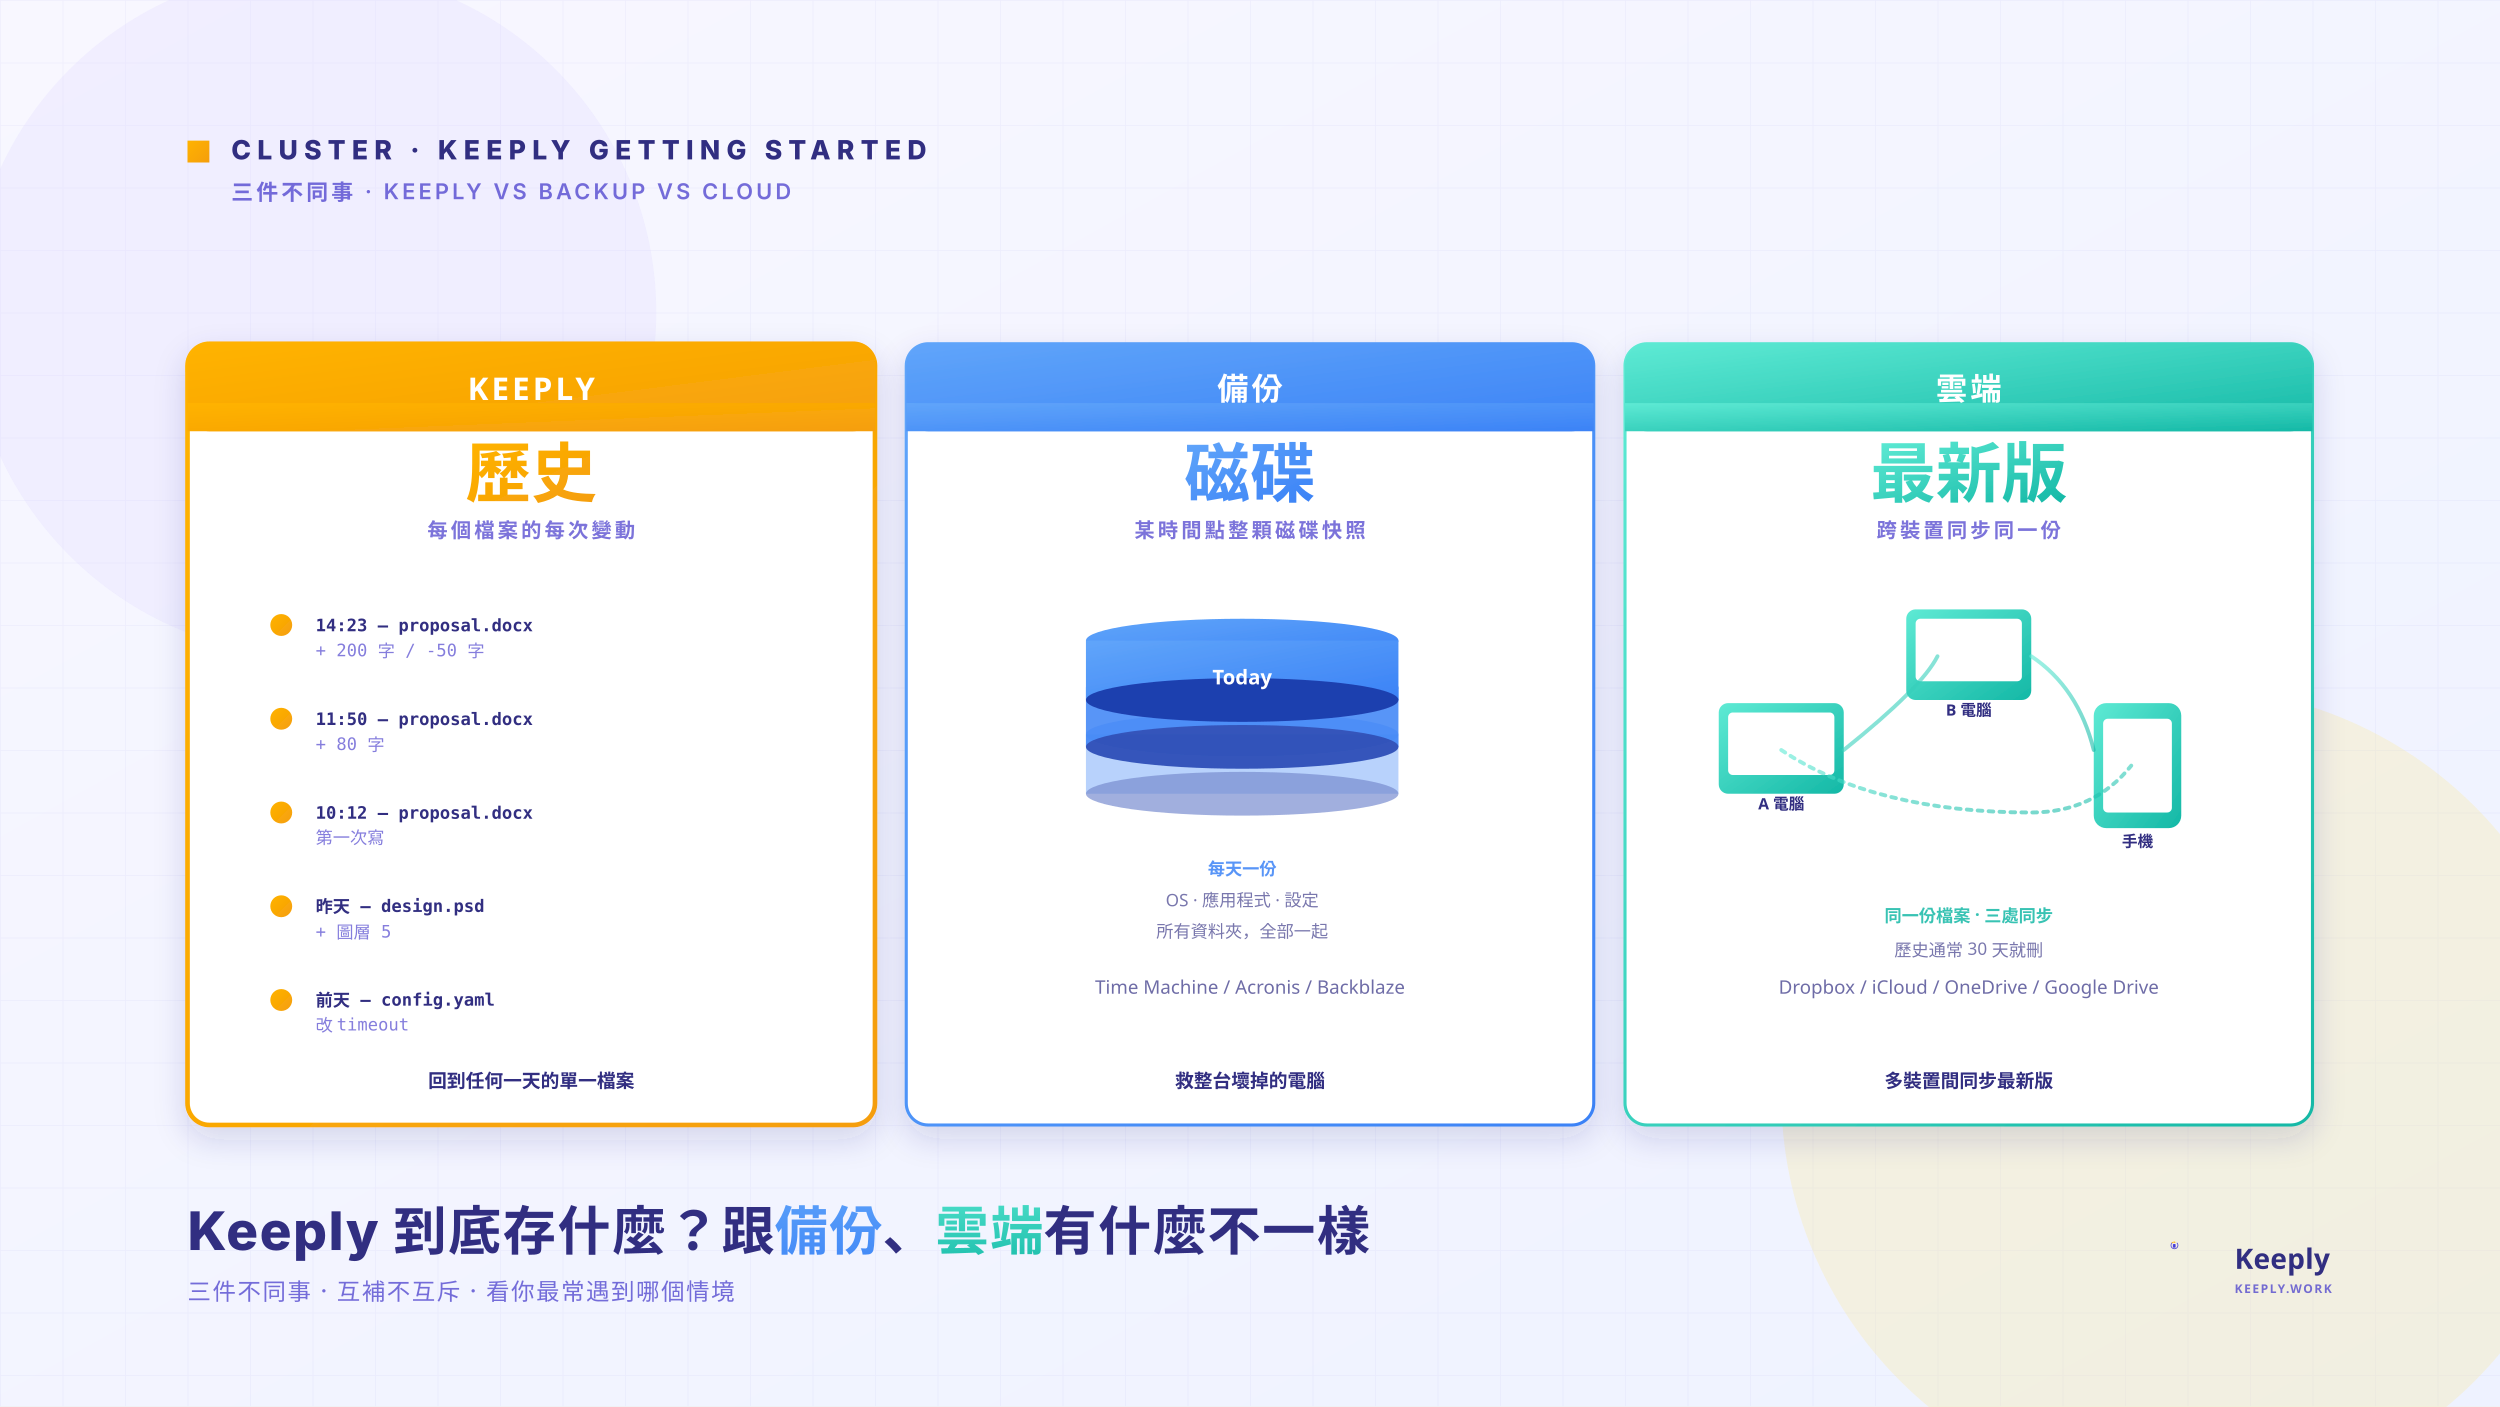
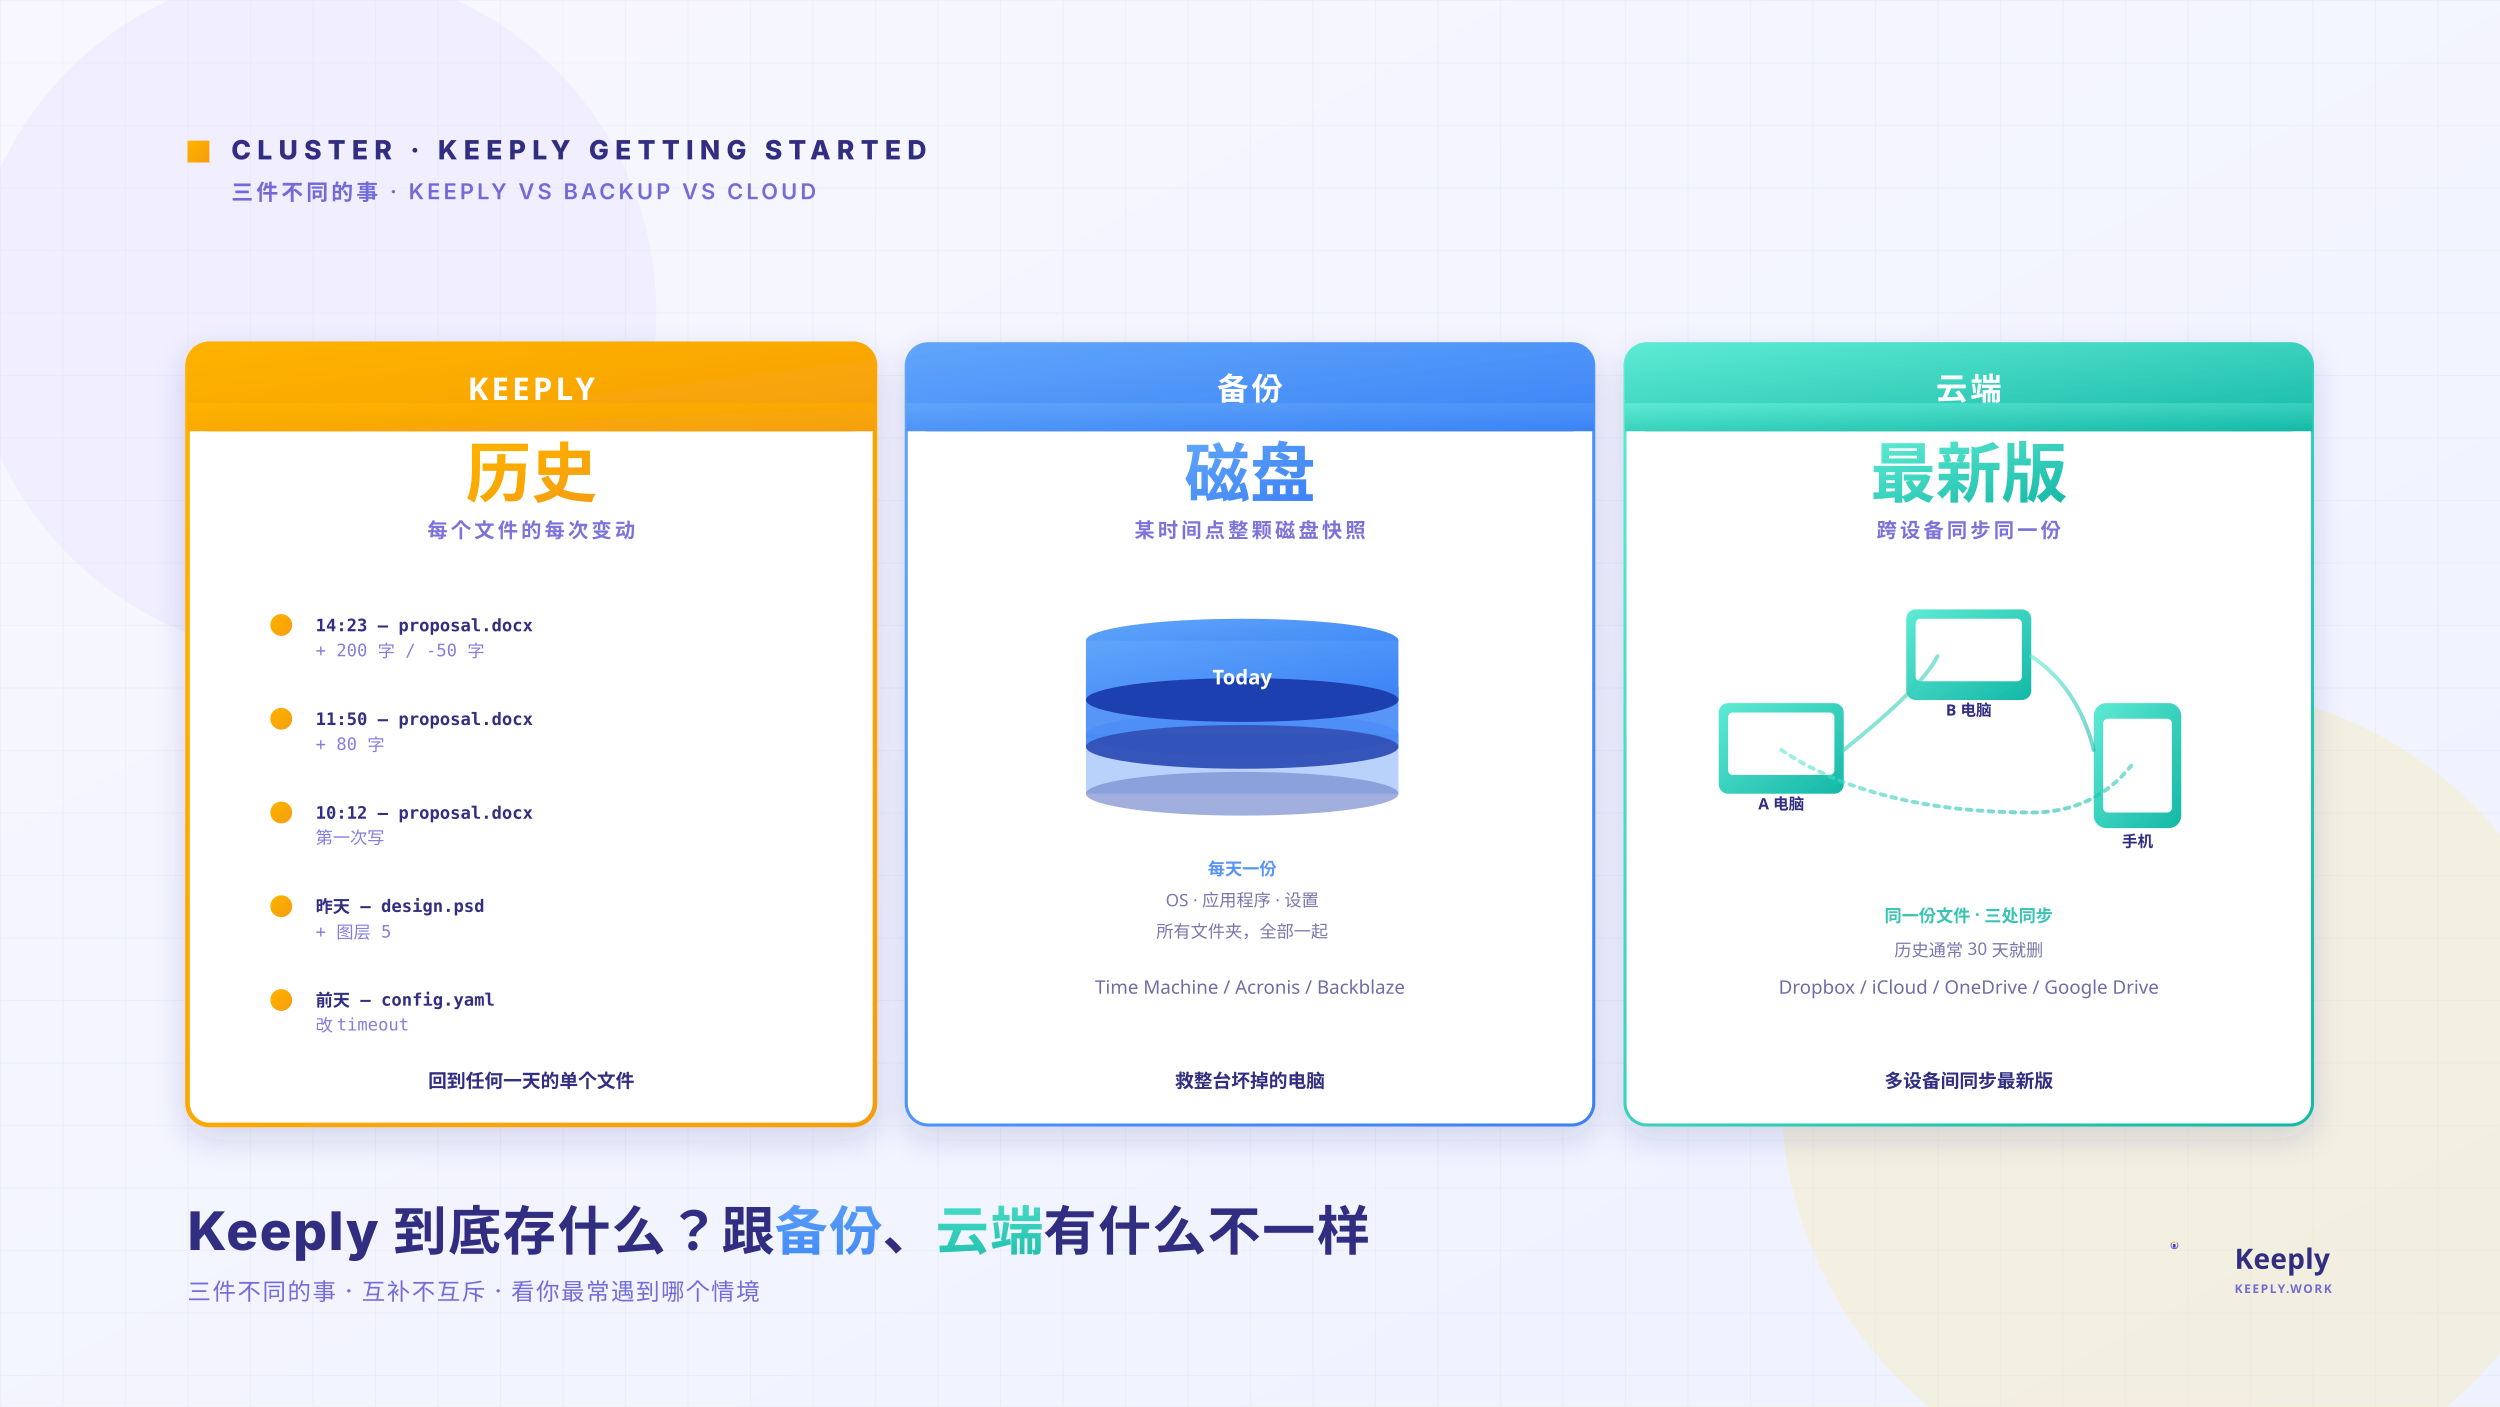
- <svg xmlns="http://www.w3.org/2000/svg" viewBox="0 0 1600 900" fill="none" font-family="'Inter','Noto Sans TC','PingFang TC',system-ui,sans-serif">
+ <svg xmlns="http://www.w3.org/2000/svg" viewBox="0 0 1600 900" fill="none" font-family="'Inter','Noto Sans SC','PingFang SC',system-ui,sans-serif">
  <defs>
    <linearGradient id="grad-indigo" x1="0" y1="0" x2="1" y2="1">
      <stop offset="0" stop-color="#4F46E5" />
      <stop offset="1" stop-color="#4338CA" />
    </linearGradient>
    <linearGradient id="grad-amber" x1="0" y1="0" x2="1" y2="1">
      <stop offset="0" stop-color="#FFB300" />
      <stop offset="1" stop-color="#F59E0B" />
    </linearGradient>
    <linearGradient id="grad-paper" x1="0" y1="0" x2="1" y2="1">
      <stop offset="0" stop-color="#F8F7FF" />
      <stop offset="1" stop-color="#EEF2FF" />
    </linearGradient>
    <linearGradient id="grad-blue" x1="0" y1="0" x2="1" y2="1">
      <stop offset="0" stop-color="#60A5FA" />
      <stop offset="1" stop-color="#3B82F6" />
    </linearGradient>
    <linearGradient id="grad-teal" x1="0" y1="0" x2="1" y2="1">
      <stop offset="0" stop-color="#5EEAD4" />
      <stop offset="1" stop-color="#14B8A6" />
    </linearGradient>
    <pattern id="pat-grid" x="0" y="0" width="40" height="40" patternUnits="userSpaceOnUse">
      <path d="M 40 0 L 0 0 0 40" fill="none" stroke="#4338CA" stroke-width="1" opacity="0.05" />
    </pattern>
    <filter id="soft-shadow" x="-10%" y="-10%" width="120%" height="120%">
      <feDropShadow dx="0" dy="8" stdDeviation="10" flood-color="#312E81" flood-opacity="0.16" />
    </filter>
  </defs>
  <symbol id="keeply-mark" viewBox="0 0 512 512">
    <path d="M396 129C429 159 448 200 448 255C448 363 360 451 252 451C145 451 58 368 56 263C55 206 75 158 111 123" stroke="url(#grad-indigo)" stroke-width="44" stroke-linecap="round" fill="none" />
    <path d="M111 123C145 91 190 72 239 72C253 72 265 73 278 76" stroke="url(#grad-amber)" stroke-width="44" stroke-linecap="round" fill="none" />
    <path d="M236 54L313 79L254 134L236 54Z" fill="url(#grad-amber)" />
    <rect x="164" y="184" width="152" height="206" rx="32" fill="url(#grad-indigo)" />
  </symbol>
  <symbol id="keeply-lockup" viewBox="0 0 280 70">
    <g transform="translate(0,4) scale(0.13)">
      <use href="#keeply-mark" />
    </g>
    <text x="78" y="32" font-size="28" font-weight="800" fill="#312E81" font-family="system-ui,sans-serif" letter-spacing="0.2">Keeply</text>
    <text x="78" y="56" font-size="12" font-weight="600" fill="#4338CA" opacity="0.72" font-family="system-ui,sans-serif" letter-spacing="1.5">KEEPLY.WORK</text>
  </symbol>
  <rect width="1600" height="900" fill="url(#grad-paper)" />
  <rect width="1600" height="900" fill="url(#pat-grid)" />
  <circle cx="200" cy="200" r="220" fill="#DDD6FE" opacity="0.28" />
  <circle cx="1400" cy="700" r="260" fill="#FDE68A" opacity="0.26" />
  <g transform="translate(120, 88)">
    <rect x="0" y="2" width="14" height="14" fill="url(#grad-amber)" />
    <text x="28" y="14" font-size="17" font-weight="800" fill="#312E81" letter-spacing="4">CLUSTER · KEEPLY GETTING STARTED</text>
-     <text x="28" y="40" font-size="14" font-weight="600" fill="#4338CA" opacity="0.72" letter-spacing="2">三件不同事 · KEEPLY VS BACKUP VS CLOUD</text>
+     <text x="28" y="40" font-size="14" font-weight="600" fill="#4338CA" opacity="0.72" letter-spacing="2">三件不同的事 · KEEPLY VS BACKUP VS CLOUD</text>
  </g>
  <g transform="translate(120, 220)" filter="url(#soft-shadow)">
    <rect width="440" height="500" rx="14" fill="#ffffff" stroke="url(#grad-amber)" stroke-width="3" />
    <rect width="440" height="56" rx="14" fill="url(#grad-amber)" />
    <rect y="38" width="440" height="18" fill="url(#grad-amber)" />
    <text x="220" y="36" font-size="20" font-weight="800" fill="#ffffff" text-anchor="middle" font-family="system-ui,sans-serif" letter-spacing="2">KEEPLY</text>
-     <text x="220" y="98" font-size="42" font-weight="900" fill="url(#grad-amber)" text-anchor="middle" font-family="system-ui,sans-serif">歷史</text>
-     <text x="220" y="124" font-size="13" font-weight="600" fill="#4338CA" text-anchor="middle" letter-spacing="2" opacity="0.7" font-family="system-ui,sans-serif">每個檔案的每次變動</text>
+     <text x="220" y="98" font-size="42" font-weight="900" fill="url(#grad-amber)" text-anchor="middle" font-family="system-ui,sans-serif">历史</text>
+     <text x="220" y="124" font-size="13" font-weight="600" fill="#4338CA" text-anchor="middle" letter-spacing="2" opacity="0.7" font-family="system-ui,sans-serif">每个文件的每次变动</text>
    <g transform="translate(40, 160)">
      <line x1="20" y1="0" x2="20" y2="280" stroke="url(#grad-amber)" stroke-width="3" />
      <g font-family="'JetBrains Mono',ui-monospace,monospace" font-size="11">
        <circle cx="20" cy="20" r="7" fill="url(#grad-amber)" />
        <text x="42" y="24" fill="#312E81" font-weight="700">14:23 — proposal.docx</text>
        <text x="42" y="40" fill="#4338CA" opacity="0.65">+ 200 字 / -50 字</text>
        <circle cx="20" cy="80" r="7" fill="url(#grad-amber)" />
        <text x="42" y="84" fill="#312E81" font-weight="700">11:50 — proposal.docx</text>
        <text x="42" y="100" fill="#4338CA" opacity="0.65">+ 80 字</text>
        <circle cx="20" cy="140" r="7" fill="url(#grad-amber)" />
        <text x="42" y="144" fill="#312E81" font-weight="700">10:12 — proposal.docx</text>
-         <text x="42" y="160" fill="#4338CA" opacity="0.65">第一次寫</text>
+         <text x="42" y="160" fill="#4338CA" opacity="0.65">第一次写</text>
        <circle cx="20" cy="200" r="7" fill="url(#grad-amber)" />
        <text x="42" y="204" fill="#312E81" font-weight="700">昨天 — design.psd</text>
-         <text x="42" y="220" fill="#4338CA" opacity="0.65">+ 圖層 5</text>
+         <text x="42" y="220" fill="#4338CA" opacity="0.65">+ 图层 5</text>
        <circle cx="20" cy="260" r="7" fill="url(#grad-amber)" />
        <text x="42" y="264" fill="#312E81" font-weight="700">前天 — config.yaml</text>
        <text x="42" y="280" fill="#4338CA" opacity="0.65">改 timeout</text>
      </g>
    </g>
-     <text x="220" y="476" font-size="12" font-weight="600" fill="#312E81" text-anchor="middle" font-family="system-ui,sans-serif">回到任何一天的單一檔案</text>
+     <text x="220" y="476" font-size="12" font-weight="600" fill="#312E81" text-anchor="middle" font-family="system-ui,sans-serif">回到任何一天的单个文件</text>
  </g>
  <g transform="translate(580, 220)" filter="url(#soft-shadow)">
    <rect width="440" height="500" rx="14" fill="#ffffff" stroke="url(#grad-blue)" stroke-width="2" />
    <rect width="440" height="56" rx="14" fill="url(#grad-blue)" />
    <rect y="38" width="440" height="18" fill="url(#grad-blue)" />
-     <text x="220" y="36" font-size="20" font-weight="800" fill="#ffffff" text-anchor="middle" font-family="system-ui,sans-serif" letter-spacing="2">備份</text>
-     <text x="220" y="98" font-size="42" font-weight="900" fill="url(#grad-blue)" text-anchor="middle" font-family="system-ui,sans-serif">磁碟</text>
-     <text x="220" y="124" font-size="13" font-weight="600" fill="#4338CA" text-anchor="middle" letter-spacing="2" opacity="0.7" font-family="system-ui,sans-serif">某時間點整顆磁碟快照</text>
+     <text x="220" y="36" font-size="20" font-weight="800" fill="#ffffff" text-anchor="middle" font-family="system-ui,sans-serif" letter-spacing="2">备份</text>
+     <text x="220" y="98" font-size="42" font-weight="900" fill="url(#grad-blue)" text-anchor="middle" font-family="system-ui,sans-serif">磁盘</text>
+     <text x="220" y="124" font-size="13" font-weight="600" fill="#4338CA" text-anchor="middle" letter-spacing="2" opacity="0.7" font-family="system-ui,sans-serif">某时间点整颗磁盘快照</text>
    <g transform="translate(95, 170)">
      <g transform="translate(20, 60)" opacity="0.6">
        <ellipse cx="100" cy="20" rx="100" ry="14" fill="#3B82F6" opacity="0.6" />
        <rect x="0" y="20" width="200" height="38" fill="#3B82F6" opacity="0.6" />
        <ellipse cx="100" cy="58" rx="100" ry="14" fill="#1E40AF" opacity="0.7" />
      </g>
      <g transform="translate(20, 30)" opacity="0.85">
        <ellipse cx="100" cy="20" rx="100" ry="14" fill="#3B82F6" />
        <rect x="0" y="20" width="200" height="38" fill="#3B82F6" />
        <ellipse cx="100" cy="58" rx="100" ry="14" fill="#1E40AF" />
      </g>
      <g transform="translate(20, 0)">
        <ellipse cx="100" cy="20" rx="100" ry="14" fill="url(#grad-blue)" />
        <rect x="0" y="20" width="200" height="38" fill="url(#grad-blue)" />
        <ellipse cx="100" cy="58" rx="100" ry="14" fill="#1E40AF" />
        <text x="100" y="48" font-size="13" font-weight="700" fill="#ffffff" text-anchor="middle" font-family="system-ui,sans-serif">Today</text>
      </g>
      <text x="120" y="170" font-size="11" font-weight="600" fill="#3B82F6" text-anchor="middle" font-family="system-ui,sans-serif" opacity="0.85">每天一份</text>
-       <text x="120" y="190" font-size="11" font-weight="500" fill="#312E81" text-anchor="middle" font-family="system-ui,sans-serif" opacity="0.65">OS · 應用程式 · 設定</text>
-       <text x="120" y="210" font-size="11" font-weight="500" fill="#312E81" text-anchor="middle" font-family="system-ui,sans-serif" opacity="0.65">所有資料夾，全部一起</text>
+       <text x="120" y="190" font-size="11" font-weight="500" fill="#312E81" text-anchor="middle" font-family="system-ui,sans-serif" opacity="0.65">OS · 应用程序 · 设置</text>
+       <text x="120" y="210" font-size="11" font-weight="500" fill="#312E81" text-anchor="middle" font-family="system-ui,sans-serif" opacity="0.65">所有文件夹，全部一起</text>
    </g>
    <text x="220" y="416" font-size="12" font-weight="500" fill="#312E81" text-anchor="middle" font-family="system-ui,sans-serif" opacity="0.7">Time Machine / Acronis / Backblaze</text>
-     <text x="220" y="476" font-size="12" font-weight="600" fill="#312E81" text-anchor="middle" font-family="system-ui,sans-serif">救整台壞掉的電腦</text>
+     <text x="220" y="476" font-size="12" font-weight="600" fill="#312E81" text-anchor="middle" font-family="system-ui,sans-serif">救整台坏掉的电脑</text>
  </g>
  <g transform="translate(1040, 220)" filter="url(#soft-shadow)">
    <rect width="440" height="500" rx="14" fill="#ffffff" stroke="url(#grad-teal)" stroke-width="2" />
    <rect width="440" height="56" rx="14" fill="url(#grad-teal)" />
    <rect y="38" width="440" height="18" fill="url(#grad-teal)" />
-     <text x="220" y="36" font-size="20" font-weight="800" fill="#ffffff" text-anchor="middle" font-family="system-ui,sans-serif" letter-spacing="2">雲端</text>
+     <text x="220" y="36" font-size="20" font-weight="800" fill="#ffffff" text-anchor="middle" font-family="system-ui,sans-serif" letter-spacing="2">云端</text>
    <text x="220" y="98" font-size="42" font-weight="900" fill="url(#grad-teal)" text-anchor="middle" font-family="system-ui,sans-serif">最新版</text>
-     <text x="220" y="124" font-size="13" font-weight="600" fill="#4338CA" text-anchor="middle" letter-spacing="2" opacity="0.7" font-family="system-ui,sans-serif">跨裝置同步同一份</text>
+     <text x="220" y="124" font-size="13" font-weight="600" fill="#4338CA" text-anchor="middle" letter-spacing="2" opacity="0.7" font-family="system-ui,sans-serif">跨设备同步同一份</text>
    <g transform="translate(60, 170)">
      <g transform="translate(0, 60)">
        <rect x="0" y="0" width="80" height="58" rx="6" fill="url(#grad-teal)" />
        <rect x="6" y="6" width="68" height="40" rx="3" fill="#ffffff" />
-         <text x="40" y="68" font-size="10" font-weight="600" fill="#312E81" text-anchor="middle" font-family="system-ui,sans-serif">A 電腦</text>
+         <text x="40" y="68" font-size="10" font-weight="600" fill="#312E81" text-anchor="middle" font-family="system-ui,sans-serif">A 电脑</text>
      </g>
      <g transform="translate(120, 0)">
        <rect x="0" y="0" width="80" height="58" rx="6" fill="url(#grad-teal)" />
        <rect x="6" y="6" width="68" height="40" rx="3" fill="#ffffff" />
-         <text x="40" y="68" font-size="10" font-weight="600" fill="#312E81" text-anchor="middle" font-family="system-ui,sans-serif">B 電腦</text>
+         <text x="40" y="68" font-size="10" font-weight="600" fill="#312E81" text-anchor="middle" font-family="system-ui,sans-serif">B 电脑</text>
      </g>
      <g transform="translate(240, 60)">
        <rect x="0" y="0" width="56" height="80" rx="8" fill="url(#grad-teal)" />
        <rect x="6" y="10" width="44" height="60" rx="3" fill="#ffffff" />
-         <text x="28" y="92" font-size="10" font-weight="600" fill="#312E81" text-anchor="middle" font-family="system-ui,sans-serif">手機</text>
+         <text x="28" y="92" font-size="10" font-weight="600" fill="#312E81" text-anchor="middle" font-family="system-ui,sans-serif">手机</text>
      </g>
      <g stroke="url(#grad-teal)" stroke-width="2.5" fill="none" opacity="0.6" stroke-linecap="round">
        <path d="M80 90 Q 130 50 140 30" />
        <path d="M200 30 Q 230 50 240 90" />
        <path d="M40 90 Q 100 130 200 130 Q 240 130 264 100" stroke-dasharray="3 4" />
      </g>
-       <text x="160" y="200" font-size="11" font-weight="600" fill="#14B8A6" text-anchor="middle" font-family="system-ui,sans-serif" opacity="0.85">同一份檔案 · 三處同步</text>
-       <text x="160" y="222" font-size="11" font-weight="500" fill="#312E81" text-anchor="middle" font-family="system-ui,sans-serif" opacity="0.65">歷史通常 30 天就刪</text>
+       <text x="160" y="200" font-size="11" font-weight="600" fill="#14B8A6" text-anchor="middle" font-family="system-ui,sans-serif" opacity="0.85">同一份文件 · 三处同步</text>
+       <text x="160" y="222" font-size="11" font-weight="500" fill="#312E81" text-anchor="middle" font-family="system-ui,sans-serif" opacity="0.65">历史通常 30 天就删</text>
    </g>
    <text x="220" y="416" font-size="12" font-weight="500" fill="#312E81" text-anchor="middle" font-family="system-ui,sans-serif" opacity="0.7">Dropbox / iCloud / OneDrive / Google Drive</text>
-     <text x="220" y="476" font-size="12" font-weight="600" fill="#312E81" text-anchor="middle" font-family="system-ui,sans-serif">多裝置間同步最新版</text>
+     <text x="220" y="476" font-size="12" font-weight="600" fill="#312E81" text-anchor="middle" font-family="system-ui,sans-serif">多设备间同步最新版</text>
  </g>
  <g transform="translate(120, 800)">
-     <text x="0" y="0" font-size="34" font-weight="800" fill="#312E81" letter-spacing="1">Keeply 到底存什麼？跟<tspan fill="url(#grad-blue)">備份</tspan>、<tspan fill="url(#grad-teal)">雲端</tspan>有什麼不一樣</text>
-     <text x="0" y="32" font-size="15" font-weight="500" fill="#4338CA" opacity="0.72" letter-spacing="1">三件不同事 · 互補不互斥 · 看你最常遇到哪個情境</text>
+     <text x="0" y="0" font-size="34" font-weight="800" fill="#312E81" letter-spacing="1">Keeply 到底存什么？跟<tspan fill="url(#grad-blue)">备份</tspan>、<tspan fill="url(#grad-teal)">云端</tspan>有什么不一样</text>
+     <text x="0" y="32" font-size="15" font-weight="500" fill="#4338CA" opacity="0.72" letter-spacing="1">三件不同的事 · 互补不互斥 · 看你最常遇到哪个情境</text>
  </g>
  <use href="#keeply-lockup" x="1380" y="790" width="180" height="48" />
</svg>
